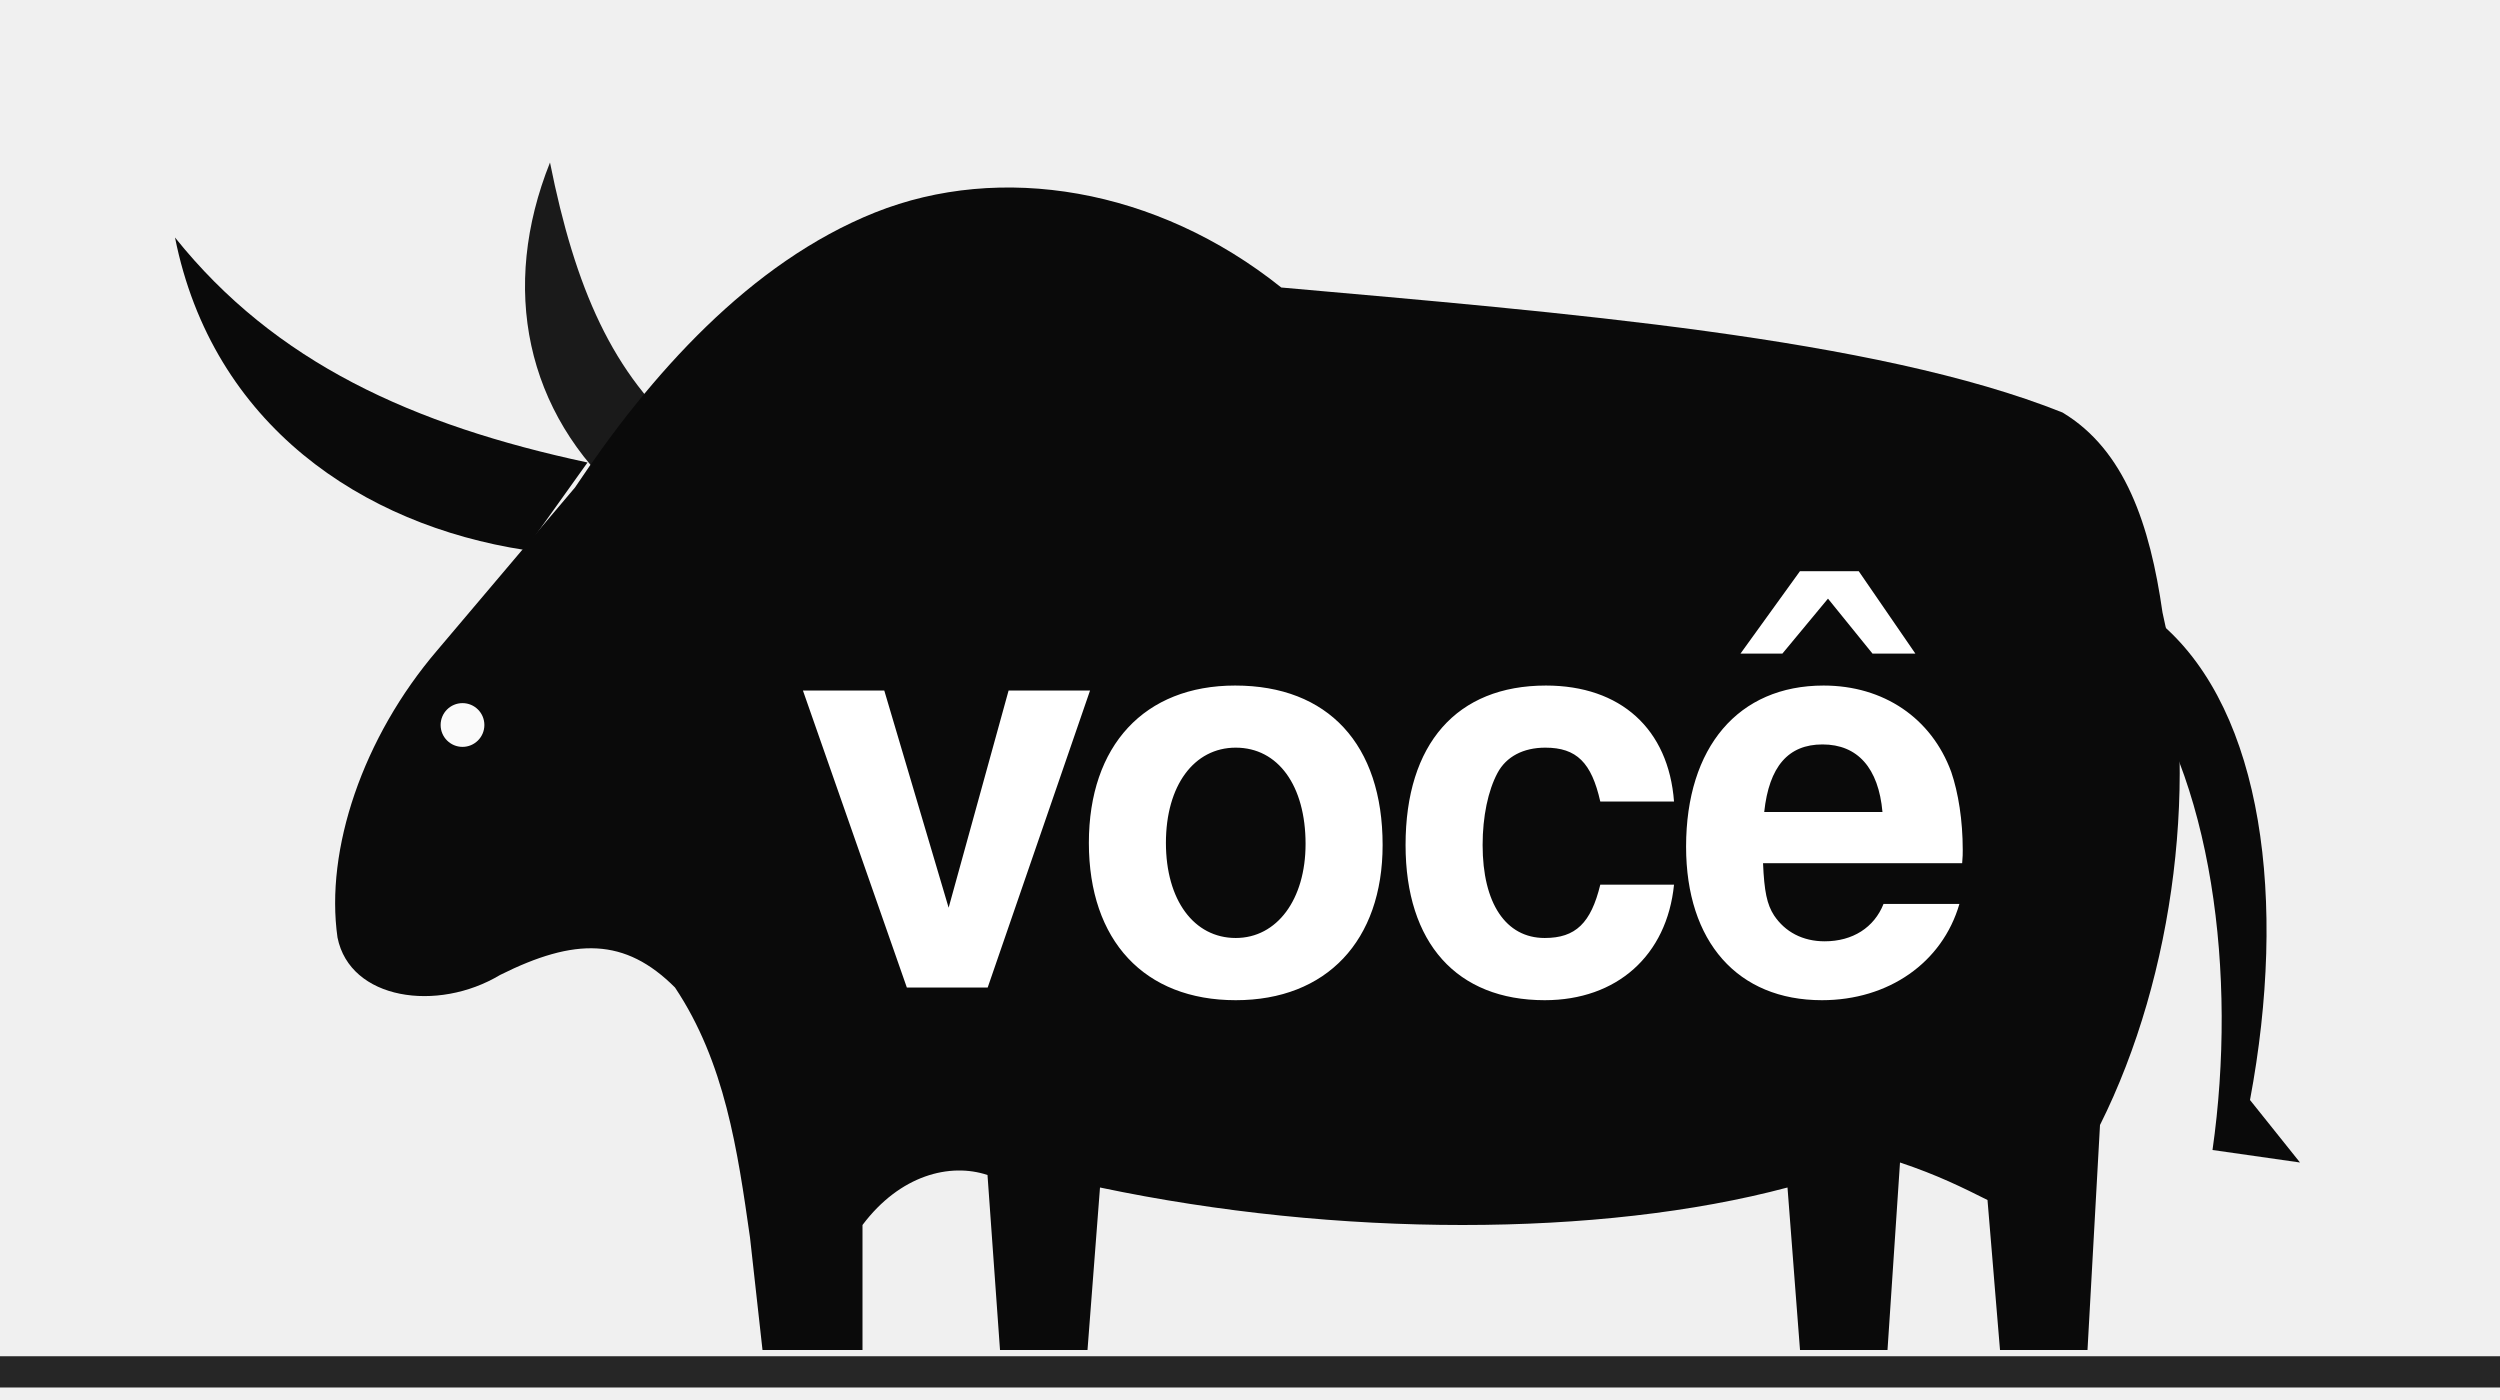
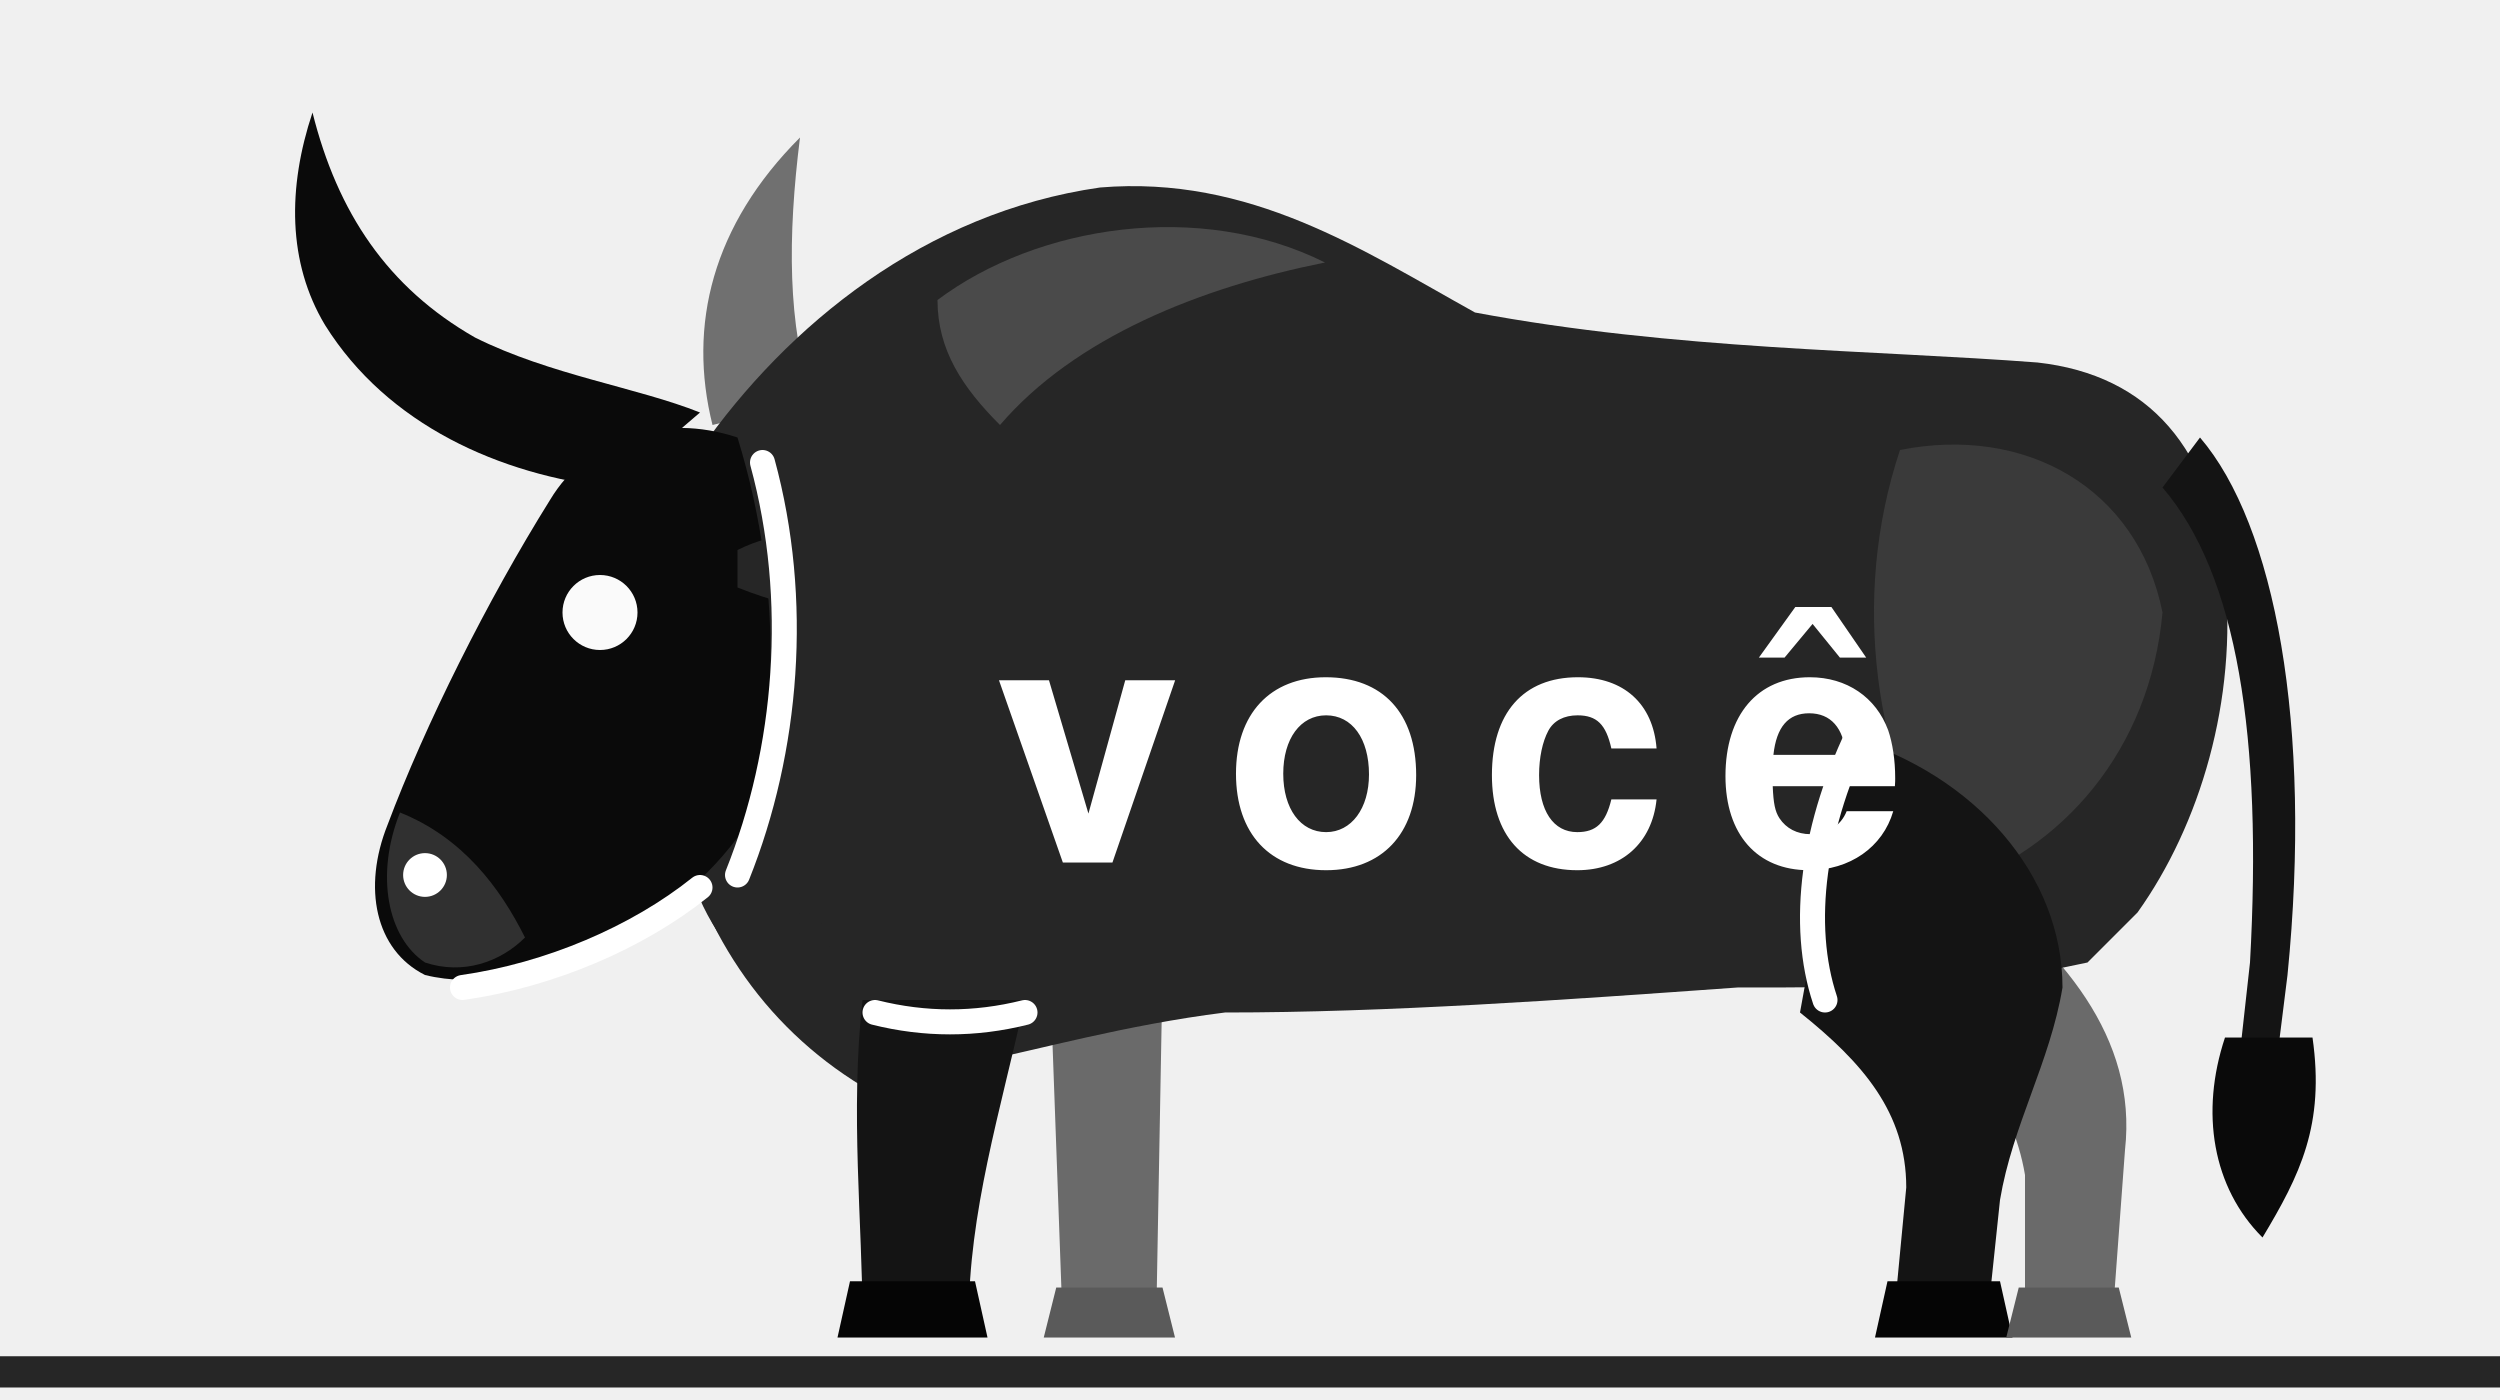
<svg xmlns="http://www.w3.org/2000/svg" viewBox="0 0 400 224">
-   <path fill="#1a1a1a" d="M100 80 C84 66 80 46 88 26 C92 46 98 60 110 70 Z" />
-   <path fill="#0a0a0a" d="M330 66 C300 54 250 50 205 46 C185 30 160 26 140 34 C120 42 104 60 92 78 L70 104 C58 118 52 136 54 150 C56 160 70 162 80 156 C92 150 100 150 108 158 C116 170 118 184 120 198 L122 216 L138 216 L138 196 C144 188 152 186 158 188 L160 216 L174 216 L176 190 C214 198 256 198 286 190 L288 216 L302 216 L304 186 C310 188 314 190 318 192 L320 216 L334 216 L336 180 C348 156 352 124 346 98 C344 84 340 72 330 66 Z" />
-   <path fill="#0a0a0a" d="M104 84 C114 78 126 82 130 92 C120 95 110 93 104 88 Z" />
-   <path fill="#0a0a0a" d="M84 88 C58 84 34 68 28 38 C44 58 66 68 94 74 Z" />
-   <path fill="#0a0a0a" d="M346 100 C362 114 366 144 360 176 L368 186 L354 184 C358 156 354 124 340 106 Z" />
-   <text x="222" y="158" fill="#ffffff" font-family="Helvetica Neue, Helvetica, Arial, sans-serif" font-size="88" font-weight="900" text-anchor="middle" letter-spacing="-3">você</text>
-   <circle fill="#fafafa" cx="74" cy="116" r="3.5" />
+   <path fill="#707070" d="M114 68 C110 52 114 36 128 22 C126 38 126 52 130 64 Z" />
+   <path fill="#6a6a6a" d="M168 156 L170 211 L185 211 L186 156 Z" />
+   <path fill="#6a6a6a" d="M314 140 C330 152 342 166 340 184 L338 211 L324 211 L324 188 C322 176 314 166 304 156 Z" />
+   <path fill="#262626" d="M112 72 C126 52 148 34 176 30 C200 28 218 40 236 50 C268 56 300 56 326 58 C344 60 354 72 356 92 C358 112 352 132 342 146 L334 154 C316 158 298 158 278 158 C250 160 222 162 196 162 C180 164 166 168 156 170 C144 172 132 168 124 160 C116 152 112 146 110 138 Z" />
+   <path fill="#4a4a4a" d="M150 48 C166 36 192 32 212 42 C192 46 172 54 160 68 C154 62 150 56 150 48 Z" />
+   <path fill="#3a3a3a" d="M304 72 C324 68 342 78 346 98 C344 120 330 136 312 142 C300 122 296 96 304 72 Z" />
+   <path fill="#262626" d="M110 138 C116 156 128 170 146 178 C140 168 134 160 132 148 Z" />
+   <path fill="#141414" d="M138 160 C136 178 138 196 138 211 L155 211 C155 194 160 178 164 160 Z" />
+   <path fill="#141414" d="M296 118 C316 124 330 140 330 158 C328 170 322 180 320 192 L318 211 L303 211 L305 190 C305 178 298 170 288 162 Z" />
+   <path fill="#050505" d="M136 205 L156 205 L158 214 L134 214 Z M302 205 L320 205 L322 214 L300 214 Z" />
+   <path fill="#5a5a5a" d="M169 206 L186 206 L188 214 L167 214 Z M323 206 L339 206 L341 214 L321 214 Z" />
+   <path fill="#0a0a0a" d="M118 70 C106 66 94 70 88 80 C78 96 68 116 62 132 C58 142 60 152 68 156 C76 158 86 156 94 152 C104 148 112 142 118 134 C124 120 126 96 118 70 Z" />
+   <path fill="#303030" d="M64 130 C60 140 62 150 68 154 C74 156 80 154 84 150 C80 142 74 134 64 130 Z" />
+   <circle fill="#ffffff" cx="68" cy="140" r="3.5" />
+   <path fill="#262626" d="M118 88 C130 82 146 86 152 98 C140 100 128 98 118 94 Z" />
+   <path fill="#0a0a0a" d="M98 78 C80 76 62 68 52 52 C46 42 46 30 50 18 C54 34 62 46 76 54 C88 60 102 62 112 66 Z" />
+   <path fill="#141414" d="M352 70 C364 84 370 116 366 156 L364 172 L358 172 L360 154 C362 118 358 92 346 78 Z" />
+   <path fill="#0a0a0a" d="M356 166 C352 178 354 190 362 198 C368 188 372 180 370 166 Z" />
+   <g fill="none" stroke="#ffffff" stroke-width="4" stroke-linecap="round">
+     <path d="M122 74 C128 96 126 120 118 140" />
+     <path d="M74 158 C88 156 102 150 112 142" />
+     <path d="M298 116 C290 132 288 148 292 160" />
+     <path d="M140 162 C148 164 156 164 164 162" />
+   </g>
+   <text x="232" y="138" fill="#ffffff" font-family="Helvetica Neue, Helvetica, Arial, sans-serif" font-size="54" font-weight="700" text-anchor="middle" letter-spacing="8">você</text>
+   <circle fill="#fafafa" cx="96" cy="98" r="6" />
  <rect fill="#262626" x="0" y="217" width="400" height="5" />
</svg>
